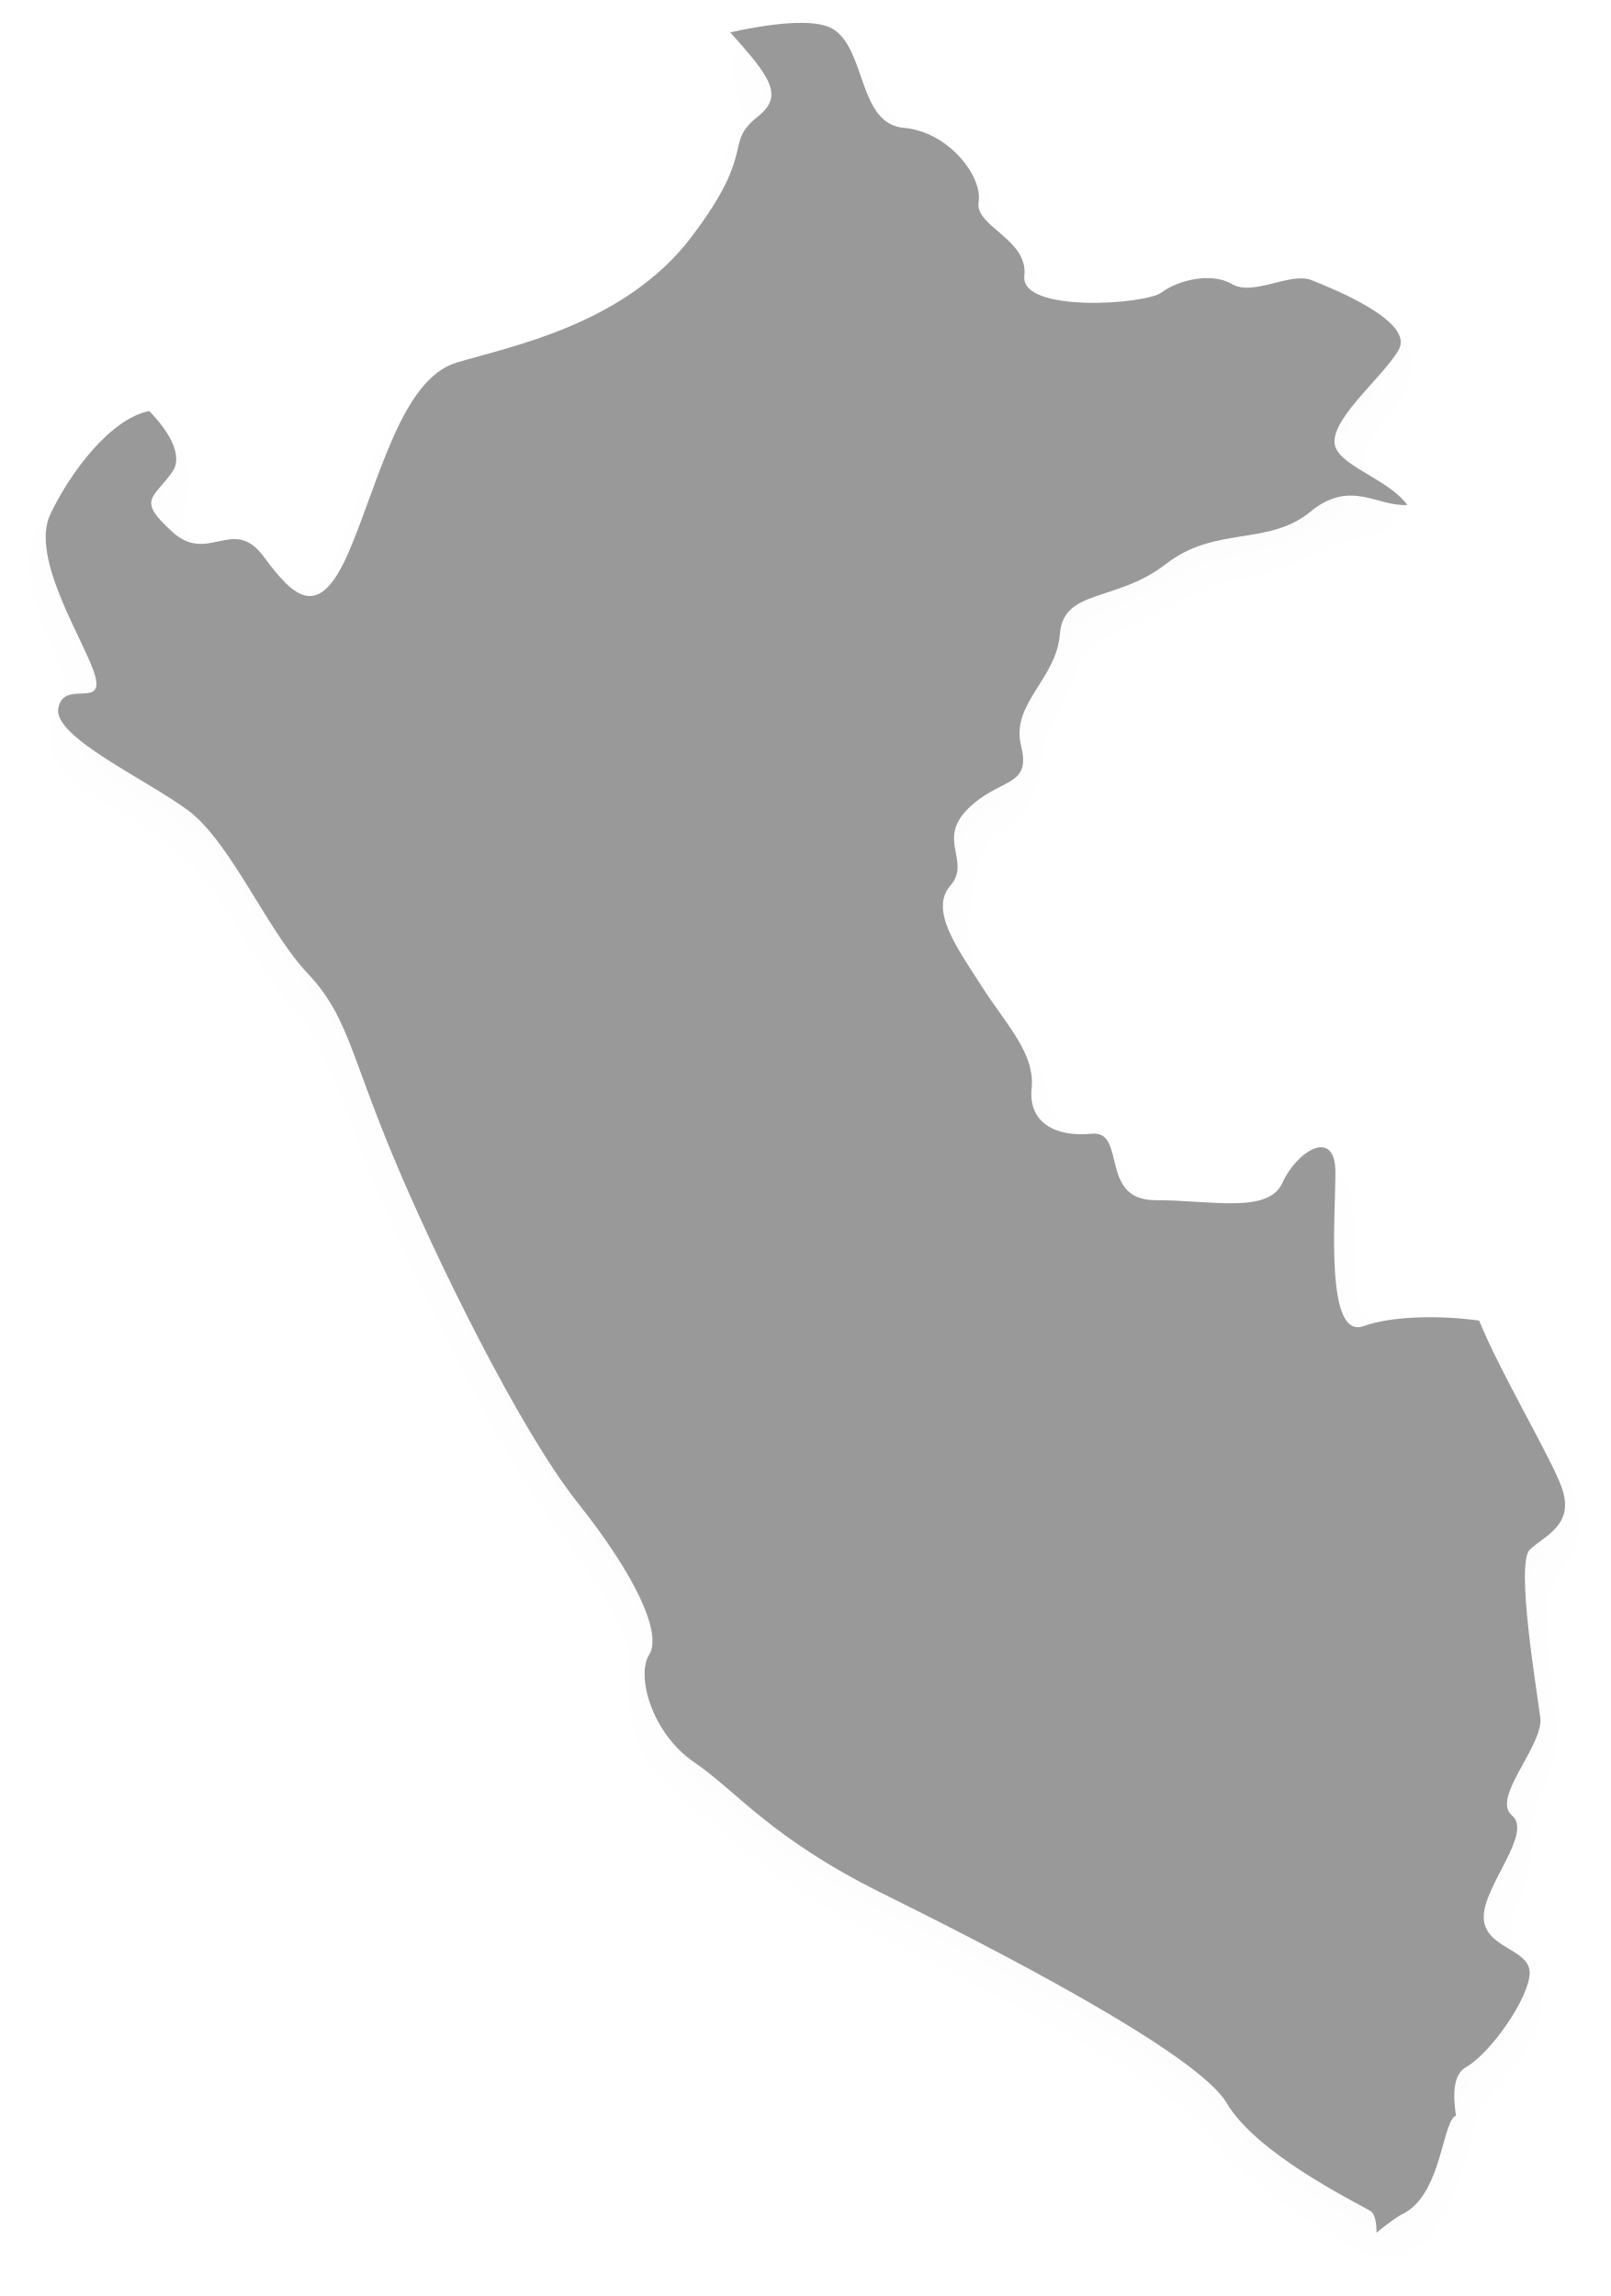
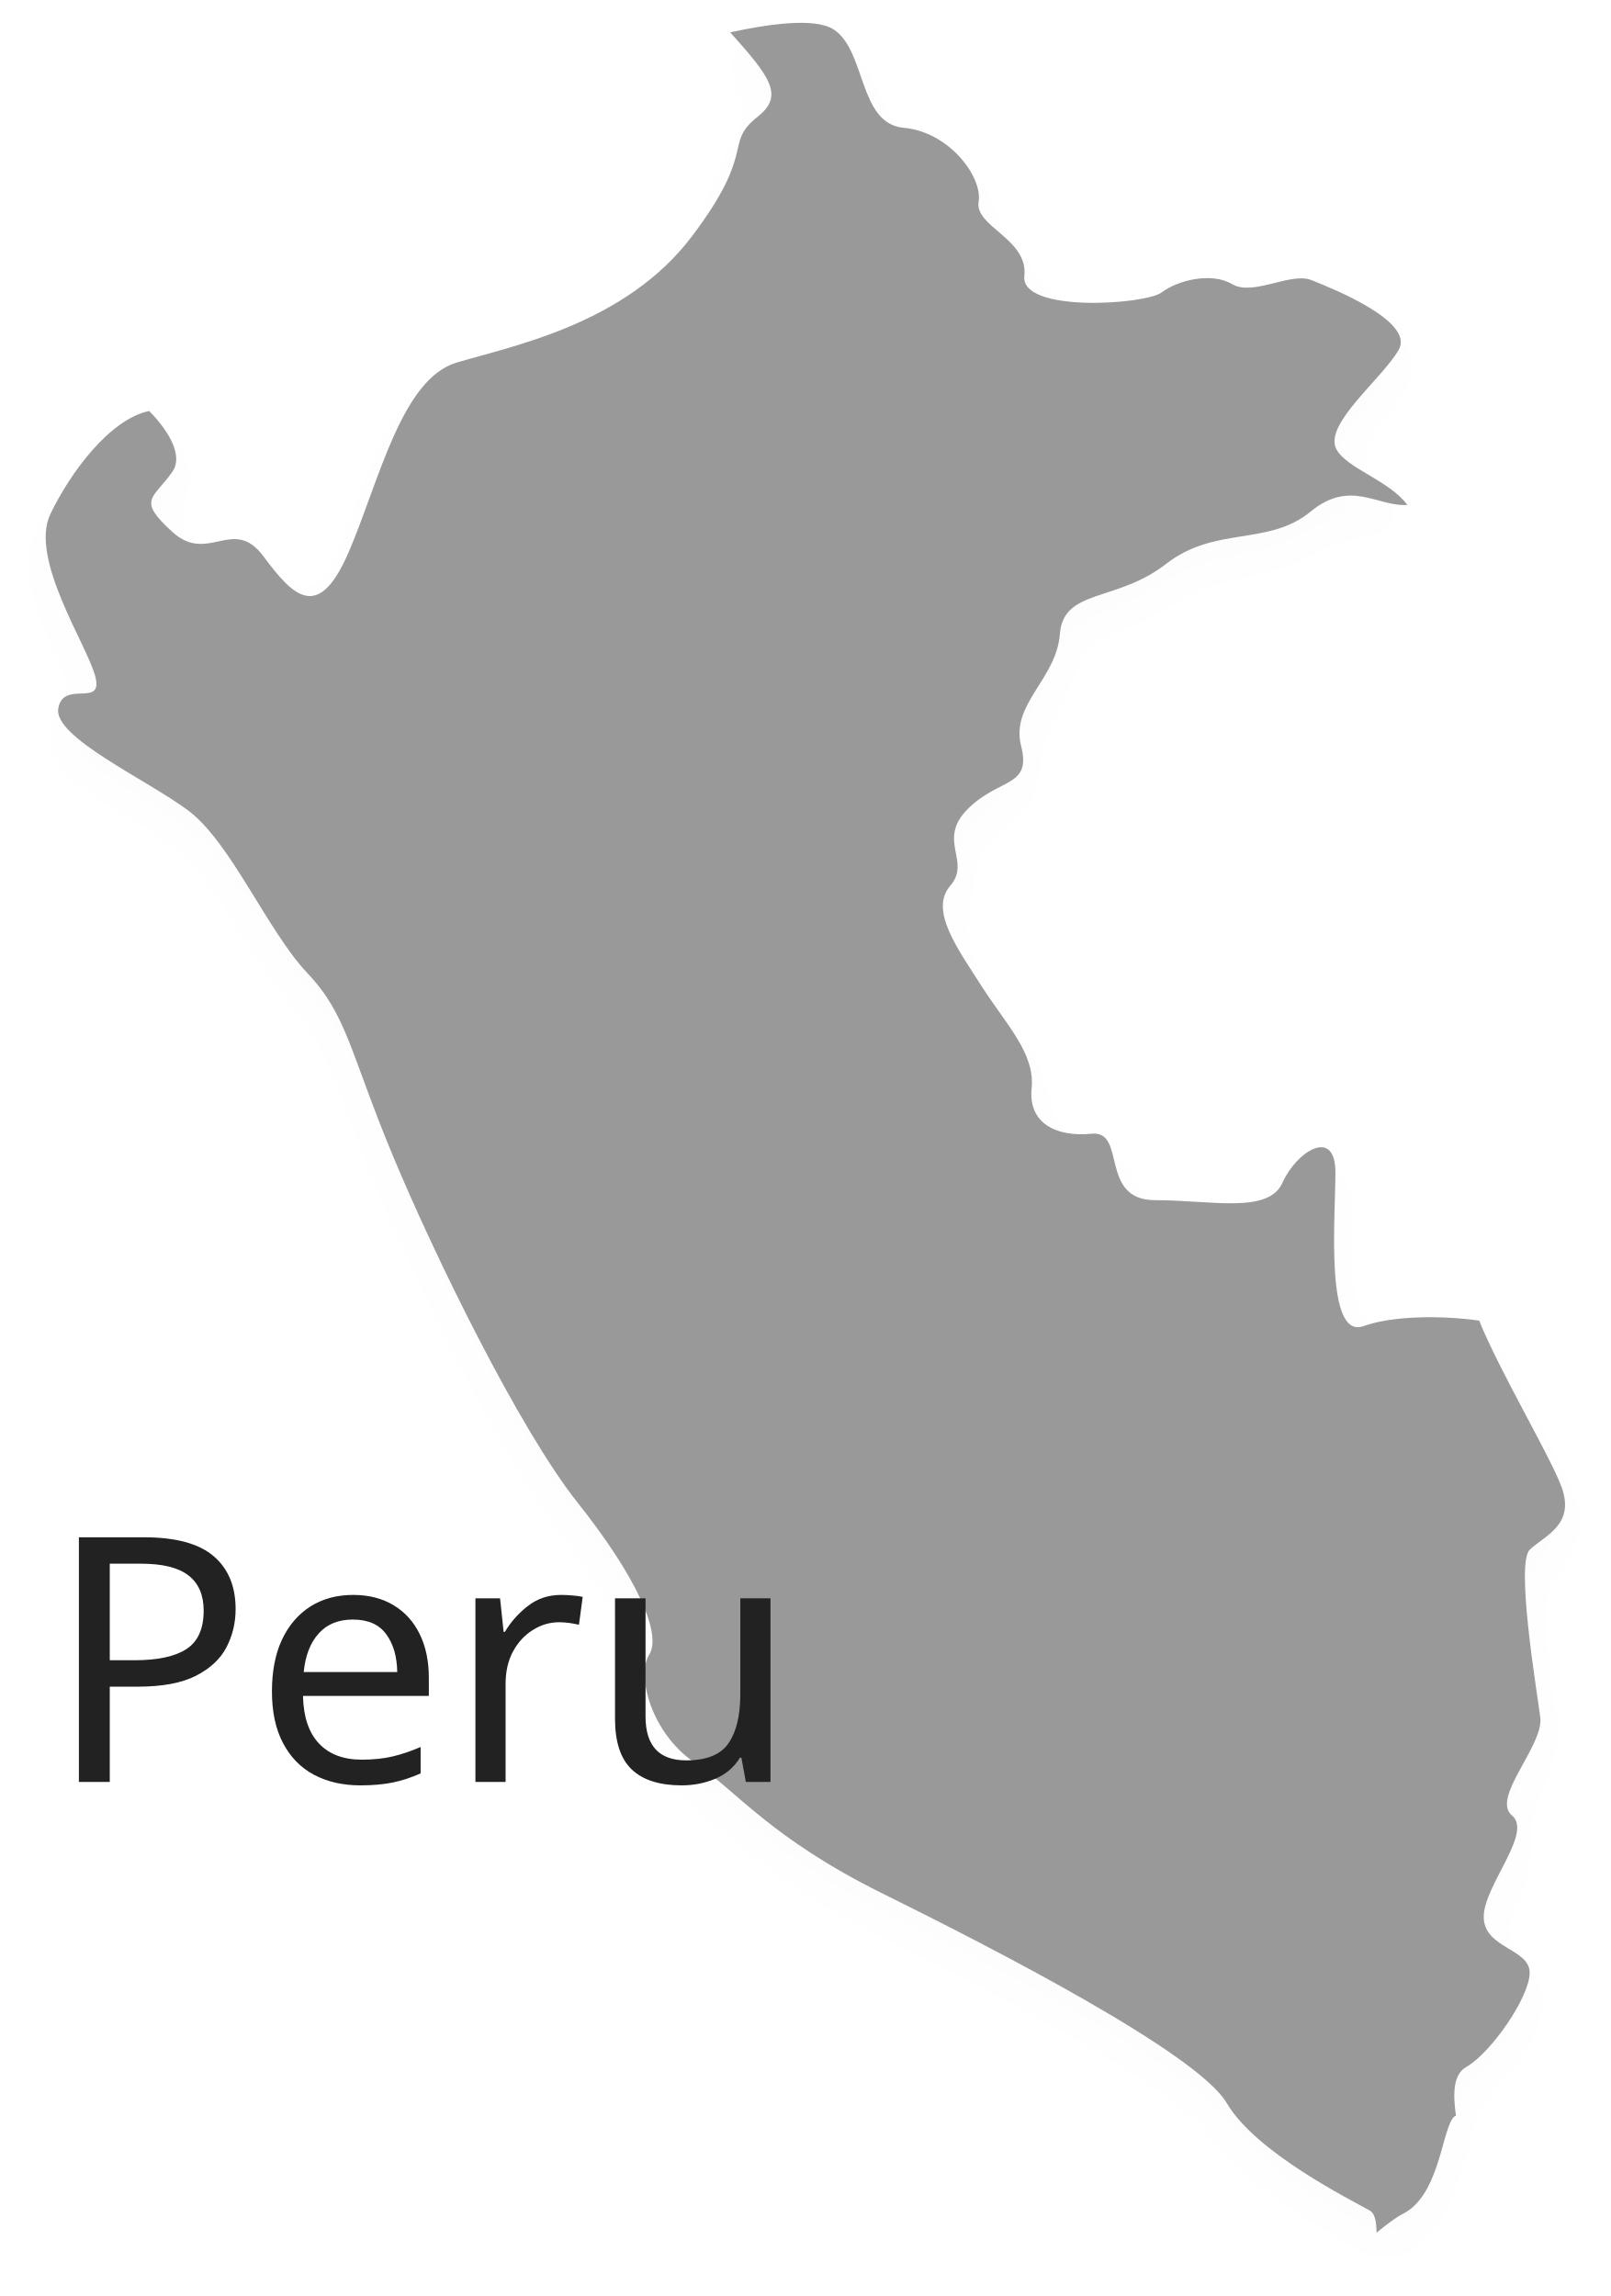
<svg xmlns="http://www.w3.org/2000/svg" xmlns:xlink="http://www.w3.org/1999/xlink" width="141px" height="201px" viewBox="0 0 141 201" version="1.1">
  <defs>
-     <path d="M739.093,570.555 C739.223,570.343 739.344,570.246 739.451,570.215 C739.174,568.34 739.196,566.607 740.336,565.961 C742.493,564.741 745.902,559.847 745.902,557.698 C745.902,555.567 741.881,555.567 741.881,552.808 C741.881,550.058 746.206,545.459 744.352,543.93 C742.498,542.404 747.14,537.806 746.832,535.361 C746.519,532.907 744.669,521.889 745.907,520.673 C747.14,519.453 749.928,518.538 748.69,515.169 C747.712,512.503 743.307,505.119 741.479,500.609 C738.035,500.127 733.826,500.202 731.369,501.091 C727.969,502.316 728.898,491.598 728.898,487.623 C728.898,483.644 725.498,485.784 724.261,488.543 C723.019,491.293 718.077,490.068 713.127,490.068 C708.172,490.068 710.652,483.945 707.56,484.25 C704.468,484.564 701.993,483.335 702.306,480.28 C702.61,477.216 700.135,474.771 697.972,471.401 C695.81,468.032 693.33,464.677 695.189,462.532 C697.048,460.383 693.96,458.553 696.739,455.798 C699.523,453.044 702.311,453.959 701.381,450.289 C700.456,446.62 704.468,444.48 704.781,440.496 C705.089,436.517 709.727,437.737 714.056,434.381 C718.385,431.003 723.019,432.843 726.731,429.783 C730.221,426.909 732.611,429.394 735.193,429.204 C733.638,427.064 729.836,425.994 728.97,424.301 C727.879,422.125 732.973,418.168 734.429,415.639 C735.886,413.132 728.603,410.241 726.785,409.516 C724.962,408.804 721.687,410.953 719.864,409.878 C718.046,408.804 715.133,409.516 713.681,410.603 C712.229,411.678 701.301,412.403 701.667,409.157 C702.029,405.917 697.298,404.842 697.664,402.667 C698.03,400.518 695.113,396.543 691.11,396.19 C687.107,395.831 687.835,389.345 684.927,387.55 C683.269,386.52 679.168,387.126 675.92,387.829 C679.413,391.733 680.66,393.36 678.346,395.199 C675.272,397.635 678.346,398.064 672.546,405.718 C666.743,413.389 656.829,415.29 651.99,416.736 C647.161,418.168 645.222,427.007 642.563,433.241 C639.905,439.457 637.729,437.304 635.071,433.714 C632.413,430.119 630.232,434.43 627.087,431.565 C623.946,428.704 625.398,428.704 627.087,426.304 C628.003,425.017 626.989,422.957 625.063,420.98 C621.614,421.683 618.12,426.414 616.405,430.017 C614.546,433.926 619.653,441.495 620.35,444.245 C621.047,447.004 617.566,444.48 617.102,447.004 C616.637,449.52 624.755,453.194 628.463,455.944 C632.18,458.703 635.424,466.516 638.9,470.181 C642.38,473.855 642.617,477.065 646.325,486.019 C650.038,494.967 657.459,510.119 662.561,516.544 C667.668,522.968 669.982,528.022 668.825,529.861 C667.668,531.7 669.057,536.749 672.765,539.274 C676.478,541.79 679.489,545.928 689.233,550.752 C698.973,555.571 716.831,564.745 719.386,569.114 C721.937,573.464 730.288,577.598 731.909,578.522 C732.352,578.774 732.49,579.495 732.499,580.455 C733.46,579.672 734.264,579.071 734.773,578.827 C737.856,577.293 738.164,572.094 739.093,570.555 Z" id="path-1" />
+     <path d="M123.093,183.555 C123.223,183.343 123.344,183.246 123.451,183.215 C123.174,181.34 123.196,179.607 124.336,178.961 C126.493,177.741 129.902,172.847 129.902,170.698 C129.902,168.567 125.881,168.567 125.881,165.808 C125.881,163.058 130.206,158.459 128.352,156.93 C126.498,155.404 131.14,150.806 130.832,148.361 C130.519,145.907 128.669,134.889 129.907,133.673 C131.14,132.453 133.928,131.538 132.69,128.169 C131.712,125.503 127.307,118.119 125.479,113.609 C122.035,113.127 117.826,113.202 115.369,114.091 C111.969,115.316 112.898,104.598 112.898,100.623 C112.898,96.644 109.498,98.784 108.261,101.543 C107.019,104.293 102.077,103.068 97.127,103.068 C92.172,103.068 94.652,96.945 91.56,97.25 C88.468,97.564 85.993,96.335 86.306,93.28 C86.61,90.216 84.135,87.771 81.972,84.401 C79.81,81.032 77.33,77.677 79.189,75.532 C81.048,73.383 77.96,71.553 80.739,68.798 C83.523,66.044 86.311,66.959 85.381,63.289 C84.456,59.62 88.468,57.48 88.781,53.496 C89.089,49.517 93.727,50.737 98.056,47.381 C102.385,44.003 107.019,45.843 110.731,42.783 C114.221,39.909 116.611,42.394 119.193,42.204 C117.638,40.064 113.836,38.994 112.97,37.301 C111.879,35.125 116.973,31.168 118.429,28.639 C119.886,26.132 112.603,23.241 110.785,22.516 C108.962,21.804 105.687,23.953 103.864,22.878 C102.046,21.804 99.133,22.516 97.681,23.603 C96.229,24.678 85.301,25.403 85.667,22.157 C86.029,18.917 81.298,17.842 81.664,15.667 C82.03,13.518 79.113,9.543 75.11,9.19 C71.107,8.831 71.835,2.345 68.927,0.55 C67.269,-0.48 63.168,0.126 59.92,0.829 C63.413,4.733 64.66,6.36 62.346,8.199 C59.272,10.635 62.346,11.064 56.546,18.718 C50.743,26.389 40.829,28.29 35.99,29.736 C31.161,31.168 29.222,40.007 26.563,46.241 C23.905,52.457 21.729,50.304 19.071,46.714 C16.413,43.119 14.232,47.43 11.087,44.565 C7.946,41.704 9.398,41.704 11.087,39.304 C12.003,38.017 10.989,35.957 9.063,33.98 C5.614,34.683 2.12,39.414 0.405,43.017 C-1.454,46.926 3.653,54.495 4.35,57.245 C5.047,60.004 1.566,57.48 1.102,60.004 C0.637,62.52 8.755,66.194 12.463,68.944 C16.18,71.703 19.424,79.516 22.9,83.181 C26.38,86.855 26.617,90.065 30.325,99.019 C34.038,107.967 41.459,123.119 46.561,129.544 C51.668,135.968 53.982,141.022 52.825,142.861 C51.668,144.7 53.057,149.749 56.765,152.274 C60.478,154.79 63.489,158.928 73.233,163.752 C82.973,168.571 100.831,177.745 103.386,182.114 C105.937,186.464 114.288,190.598 115.909,191.522 C116.352,191.774 116.49,192.495 116.499,193.455 C117.46,192.672 118.264,192.071 118.773,191.827 C121.856,190.293 122.164,185.094 123.093,183.555 Z" id="path-1" />
    <filter x="-5.3%" y="-2.6%" width="110.5%" height="107.2%" filterUnits="objectBoundingBox" id="filter-2">
      <feOffset dx="0" dy="2" in="SourceAlpha" result="shadowOffsetOuter1" />
      <feGaussianBlur stdDeviation="2" in="shadowOffsetOuter1" result="shadowBlurOuter1" />
      <feColorMatrix values="0 0 0 0 0   0 0 0 0 0   0 0 0 0 0  0 0 0 0.01 0" type="matrix" in="shadowBlurOuter1" />
    </filter>
  </defs>
  <g id="design" stroke="none" stroke-width="1" fill="none" fill-rule="evenodd">
    <g id="choose-country1" transform="translate(-612, -385)">
-       <g id="peru">
-         <use fill="black" fill-opacity="1" filter="url(#filter-2)" xlink:href="#path-1" />
-         <use fill="#999999" fill-rule="evenodd" xlink:href="#path-1" />
+       <g id="Group-8" transform="translate(616, 387)">
+         <g id="peru">
+           <use fill="black" fill-opacity="1" filter="url(#filter-2)" xlink:href="#path-1" />
+           <use fill="#999999" fill-rule="evenodd" xlink:href="#path-1" />
+         </g>
+         <text id="Peru" font-family="IBMPlexSerif, IBM Plex Serif" font-size="30" font-weight="normal" fill="#222222">
+           <tspan x="0" y="154">Peru</tspan>
+         </text>
      </g>
    </g>
  </g>
</svg>
